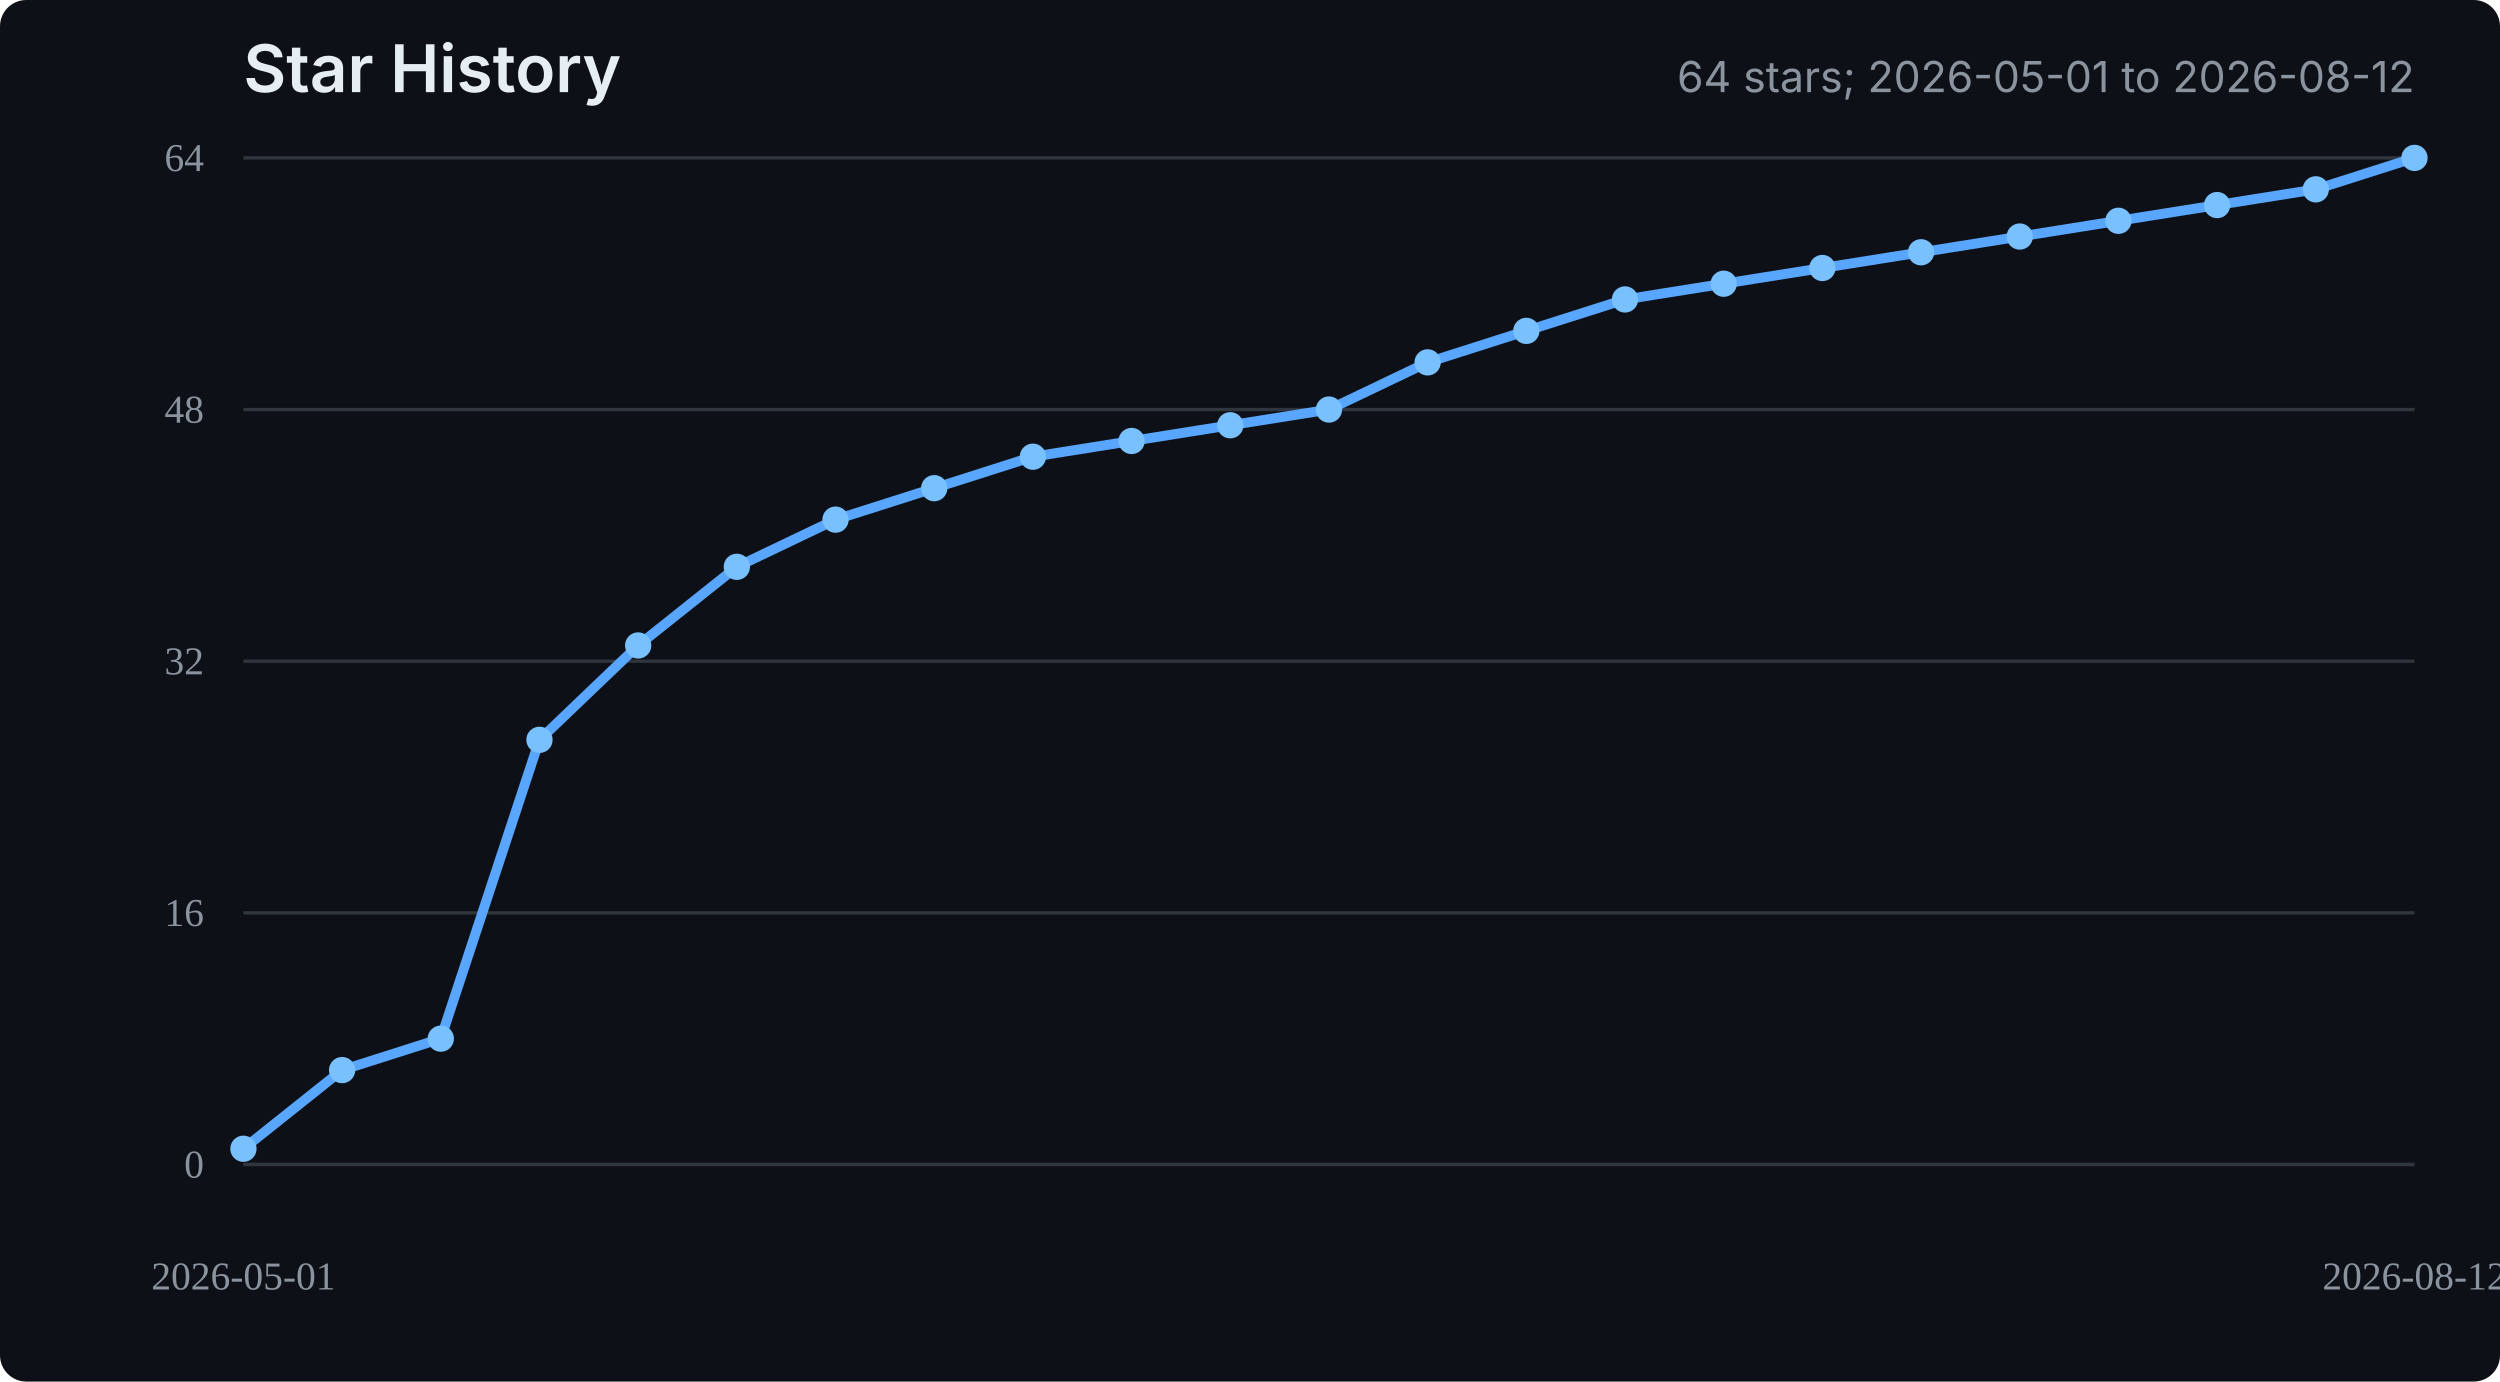
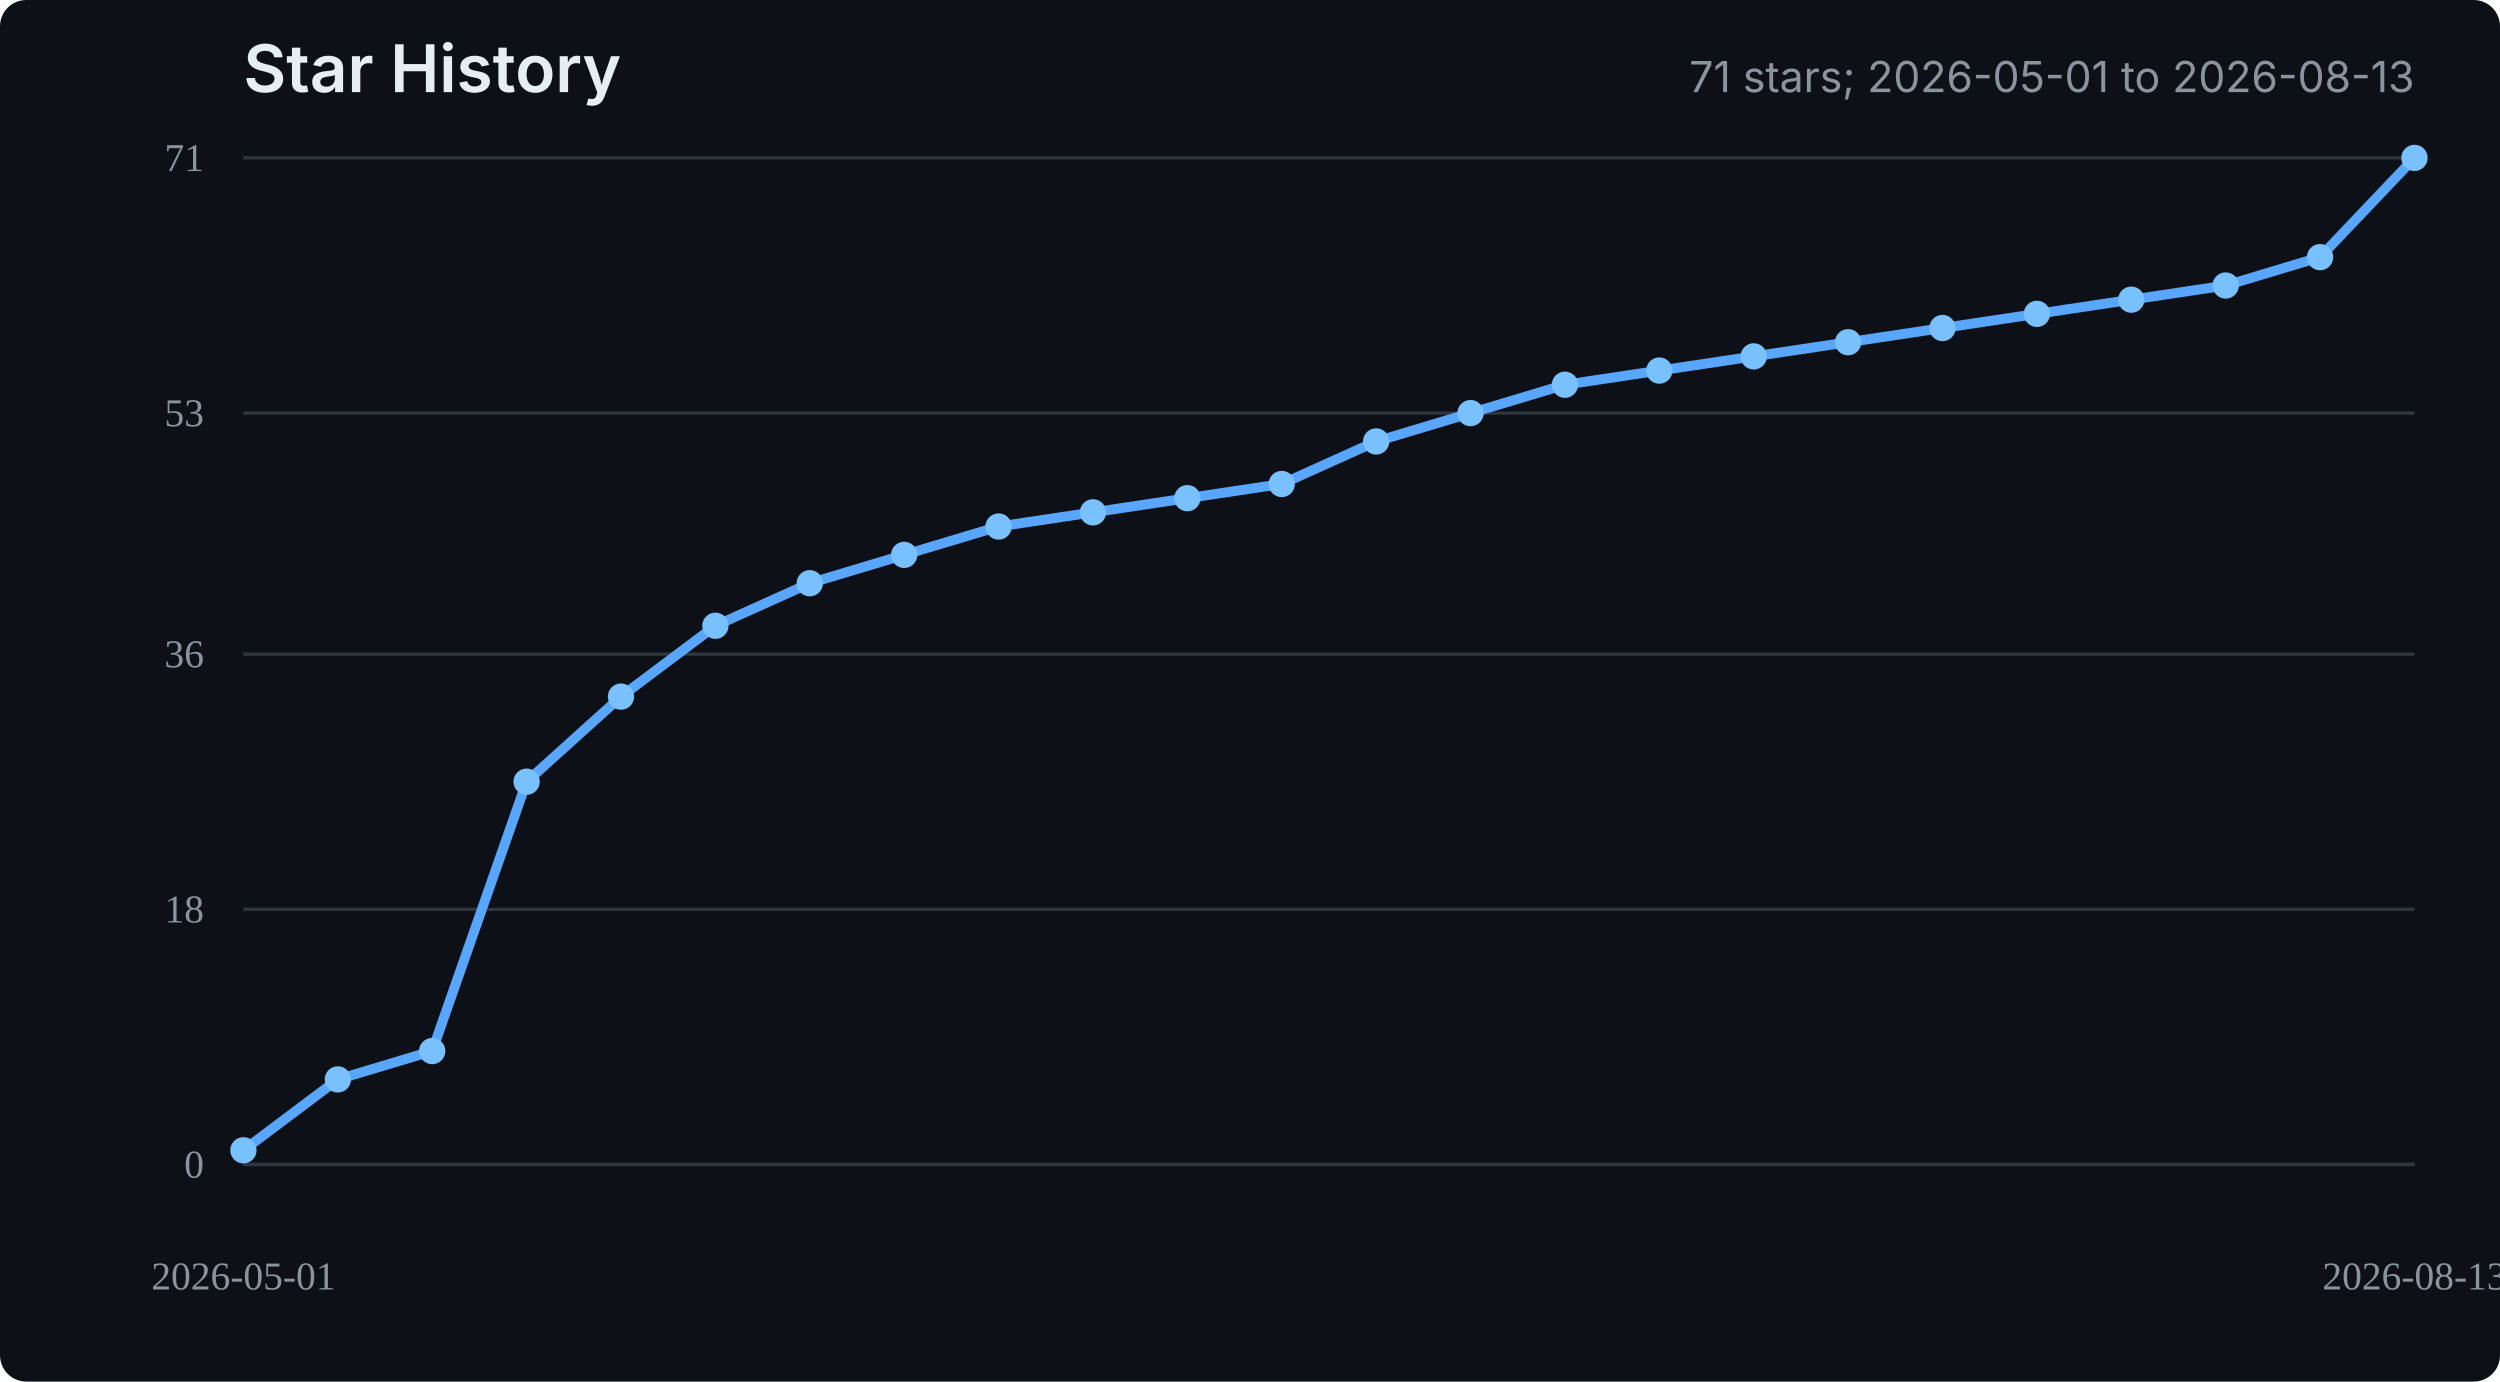
<svg xmlns="http://www.w3.org/2000/svg" width="760" height="420" viewBox="0 0 760 420" role="img" aria-labelledby="title desc">
  <rect width="100%" height="100%" fill="#0d1117" rx="8" />
  <text x="74" y="28" fill="#e6edf3" font-family="-apple-system,BlinkMacSystemFont,'Segoe UI',sans-serif" font-size="20" font-weight="600">Star History</text>
-   <text x="734" y="28" text-anchor="end" fill="#8b949e" font-family="-apple-system,BlinkMacSystemFont,'Segoe UI',sans-serif" font-size="13">64 stars; 2026-05-01 to 2026-08-12</text>
+   <text x="734" y="28" text-anchor="end" fill="#8b949e" font-family="-apple-system,BlinkMacSystemFont,'Segoe UI',sans-serif" font-size="13">71 stars; 2026-05-01 to 2026-08-13</text>
  <line x1="74" y1="354.00" x2="734" y2="354.00" stroke="#30363d" stroke-width="1" />
-   <line x1="74" y1="277.50" x2="734" y2="277.50" stroke="#30363d" stroke-width="1" />
-   <line x1="74" y1="201.00" x2="734" y2="201.00" stroke="#30363d" stroke-width="1" />
-   <line x1="74" y1="124.50" x2="734" y2="124.50" stroke="#30363d" stroke-width="1" />
+   <line x1="74" y1="276.42" x2="734" y2="276.42" stroke="#30363d" stroke-width="1" />
+   <line x1="74" y1="198.85" x2="734" y2="198.85" stroke="#30363d" stroke-width="1" />
+   <line x1="74" y1="125.58" x2="734" y2="125.58" stroke="#30363d" stroke-width="1" />
  <line x1="74" y1="48.00" x2="734" y2="48.00" stroke="#30363d" stroke-width="1" />
  <text x="62" y="358.00" text-anchor="end" fill="#8b949e" font-size="12">0</text>
-   <text x="62" y="281.50" text-anchor="end" fill="#8b949e" font-size="12">16</text>
-   <text x="62" y="205.00" text-anchor="end" fill="#8b949e" font-size="12">32</text>
-   <text x="62" y="128.50" text-anchor="end" fill="#8b949e" font-size="12">48</text>
-   <text x="62" y="52.00" text-anchor="end" fill="#8b949e" font-size="12">64</text>
+   <text x="62" y="280.42" text-anchor="end" fill="#8b949e" font-size="12">18</text>
+   <text x="62" y="202.85" text-anchor="end" fill="#8b949e" font-size="12">36</text>
+   <text x="62" y="129.58" text-anchor="end" fill="#8b949e" font-size="12">53</text>
+   <text x="62" y="52.00" text-anchor="end" fill="#8b949e" font-size="12">71</text>
  <line x1="74" y1="354" x2="734" y2="354" stroke="#30363d" stroke-width="1" />
-   <polyline points="74.00,349.22 104.00,325.31 134.00,315.75 164.00,224.91 194.00,196.22 224.00,172.31 254.00,157.97 284.00,148.41 314.00,138.84 344.00,134.06 374.00,129.28 404.00,124.50 434.00,110.16 464.00,100.59 494.00,91.03 524.00,86.25 554.00,81.47 584.00,76.69 614.00,71.91 644.00,67.12 674.00,62.34 704.00,57.56 734.00,48.00" fill="none" stroke="#58a6ff" stroke-width="3" stroke-linecap="round" stroke-linejoin="round" />
-   <circle cx="74.00" cy="349.22" r="4" fill="#79c0ff" />
-   <circle cx="104.00" cy="325.31" r="4" fill="#79c0ff" />
-   <circle cx="134.00" cy="315.75" r="4" fill="#79c0ff" />
-   <circle cx="164.00" cy="224.91" r="4" fill="#79c0ff" />
-   <circle cx="194.00" cy="196.22" r="4" fill="#79c0ff" />
-   <circle cx="224.00" cy="172.31" r="4" fill="#79c0ff" />
-   <circle cx="254.00" cy="157.97" r="4" fill="#79c0ff" />
-   <circle cx="284.00" cy="148.41" r="4" fill="#79c0ff" />
-   <circle cx="314.00" cy="138.84" r="4" fill="#79c0ff" />
-   <circle cx="344.00" cy="134.06" r="4" fill="#79c0ff" />
-   <circle cx="374.00" cy="129.28" r="4" fill="#79c0ff" />
-   <circle cx="404.00" cy="124.50" r="4" fill="#79c0ff" />
-   <circle cx="434.00" cy="110.16" r="4" fill="#79c0ff" />
-   <circle cx="464.00" cy="100.59" r="4" fill="#79c0ff" />
-   <circle cx="494.00" cy="91.03" r="4" fill="#79c0ff" />
-   <circle cx="524.00" cy="86.25" r="4" fill="#79c0ff" />
-   <circle cx="554.00" cy="81.47" r="4" fill="#79c0ff" />
-   <circle cx="584.00" cy="76.69" r="4" fill="#79c0ff" />
-   <circle cx="614.00" cy="71.91" r="4" fill="#79c0ff" />
-   <circle cx="644.00" cy="67.12" r="4" fill="#79c0ff" />
-   <circle cx="674.00" cy="62.34" r="4" fill="#79c0ff" />
-   <circle cx="704.00" cy="57.56" r="4" fill="#79c0ff" />
+   <polyline points="74.00,349.69 102.70,328.14 131.39,319.52 160.09,237.63 188.78,211.77 217.48,190.23 246.17,177.30 274.87,168.68 303.57,160.06 332.26,155.75 360.96,151.44 389.65,147.13 418.35,134.20 447.04,125.58 475.74,116.96 504.43,112.65 533.13,108.34 561.83,104.03 590.52,99.72 619.22,95.41 647.91,91.10 676.61,86.79 705.30,78.17 734.00,48.00" fill="none" stroke="#58a6ff" stroke-width="3" stroke-linecap="round" stroke-linejoin="round" />
+   <circle cx="74.00" cy="349.69" r="4" fill="#79c0ff" />
+   <circle cx="102.70" cy="328.14" r="4" fill="#79c0ff" />
+   <circle cx="131.39" cy="319.52" r="4" fill="#79c0ff" />
+   <circle cx="160.09" cy="237.63" r="4" fill="#79c0ff" />
+   <circle cx="188.78" cy="211.77" r="4" fill="#79c0ff" />
+   <circle cx="217.48" cy="190.23" r="4" fill="#79c0ff" />
+   <circle cx="246.17" cy="177.30" r="4" fill="#79c0ff" />
+   <circle cx="274.87" cy="168.68" r="4" fill="#79c0ff" />
+   <circle cx="303.57" cy="160.06" r="4" fill="#79c0ff" />
+   <circle cx="332.26" cy="155.75" r="4" fill="#79c0ff" />
+   <circle cx="360.96" cy="151.44" r="4" fill="#79c0ff" />
+   <circle cx="389.65" cy="147.13" r="4" fill="#79c0ff" />
+   <circle cx="418.35" cy="134.20" r="4" fill="#79c0ff" />
+   <circle cx="447.04" cy="125.58" r="4" fill="#79c0ff" />
+   <circle cx="475.74" cy="116.96" r="4" fill="#79c0ff" />
+   <circle cx="504.43" cy="112.65" r="4" fill="#79c0ff" />
+   <circle cx="533.13" cy="108.34" r="4" fill="#79c0ff" />
+   <circle cx="561.83" cy="104.03" r="4" fill="#79c0ff" />
+   <circle cx="590.52" cy="99.72" r="4" fill="#79c0ff" />
+   <circle cx="619.22" cy="95.41" r="4" fill="#79c0ff" />
+   <circle cx="647.91" cy="91.10" r="4" fill="#79c0ff" />
+   <circle cx="676.61" cy="86.79" r="4" fill="#79c0ff" />
+   <circle cx="705.30" cy="78.17" r="4" fill="#79c0ff" />
  <circle cx="734.00" cy="48.00" r="4" fill="#79c0ff" />
  <text x="74.00" y="392" text-anchor="middle" fill="#8b949e" font-size="12">2026-05-01</text>
-   <text x="734.00" y="392" text-anchor="middle" fill="#8b949e" font-size="12">2026-08-12</text>
+   <text x="734.00" y="392" text-anchor="middle" fill="#8b949e" font-size="12">2026-08-13</text>
</svg>
